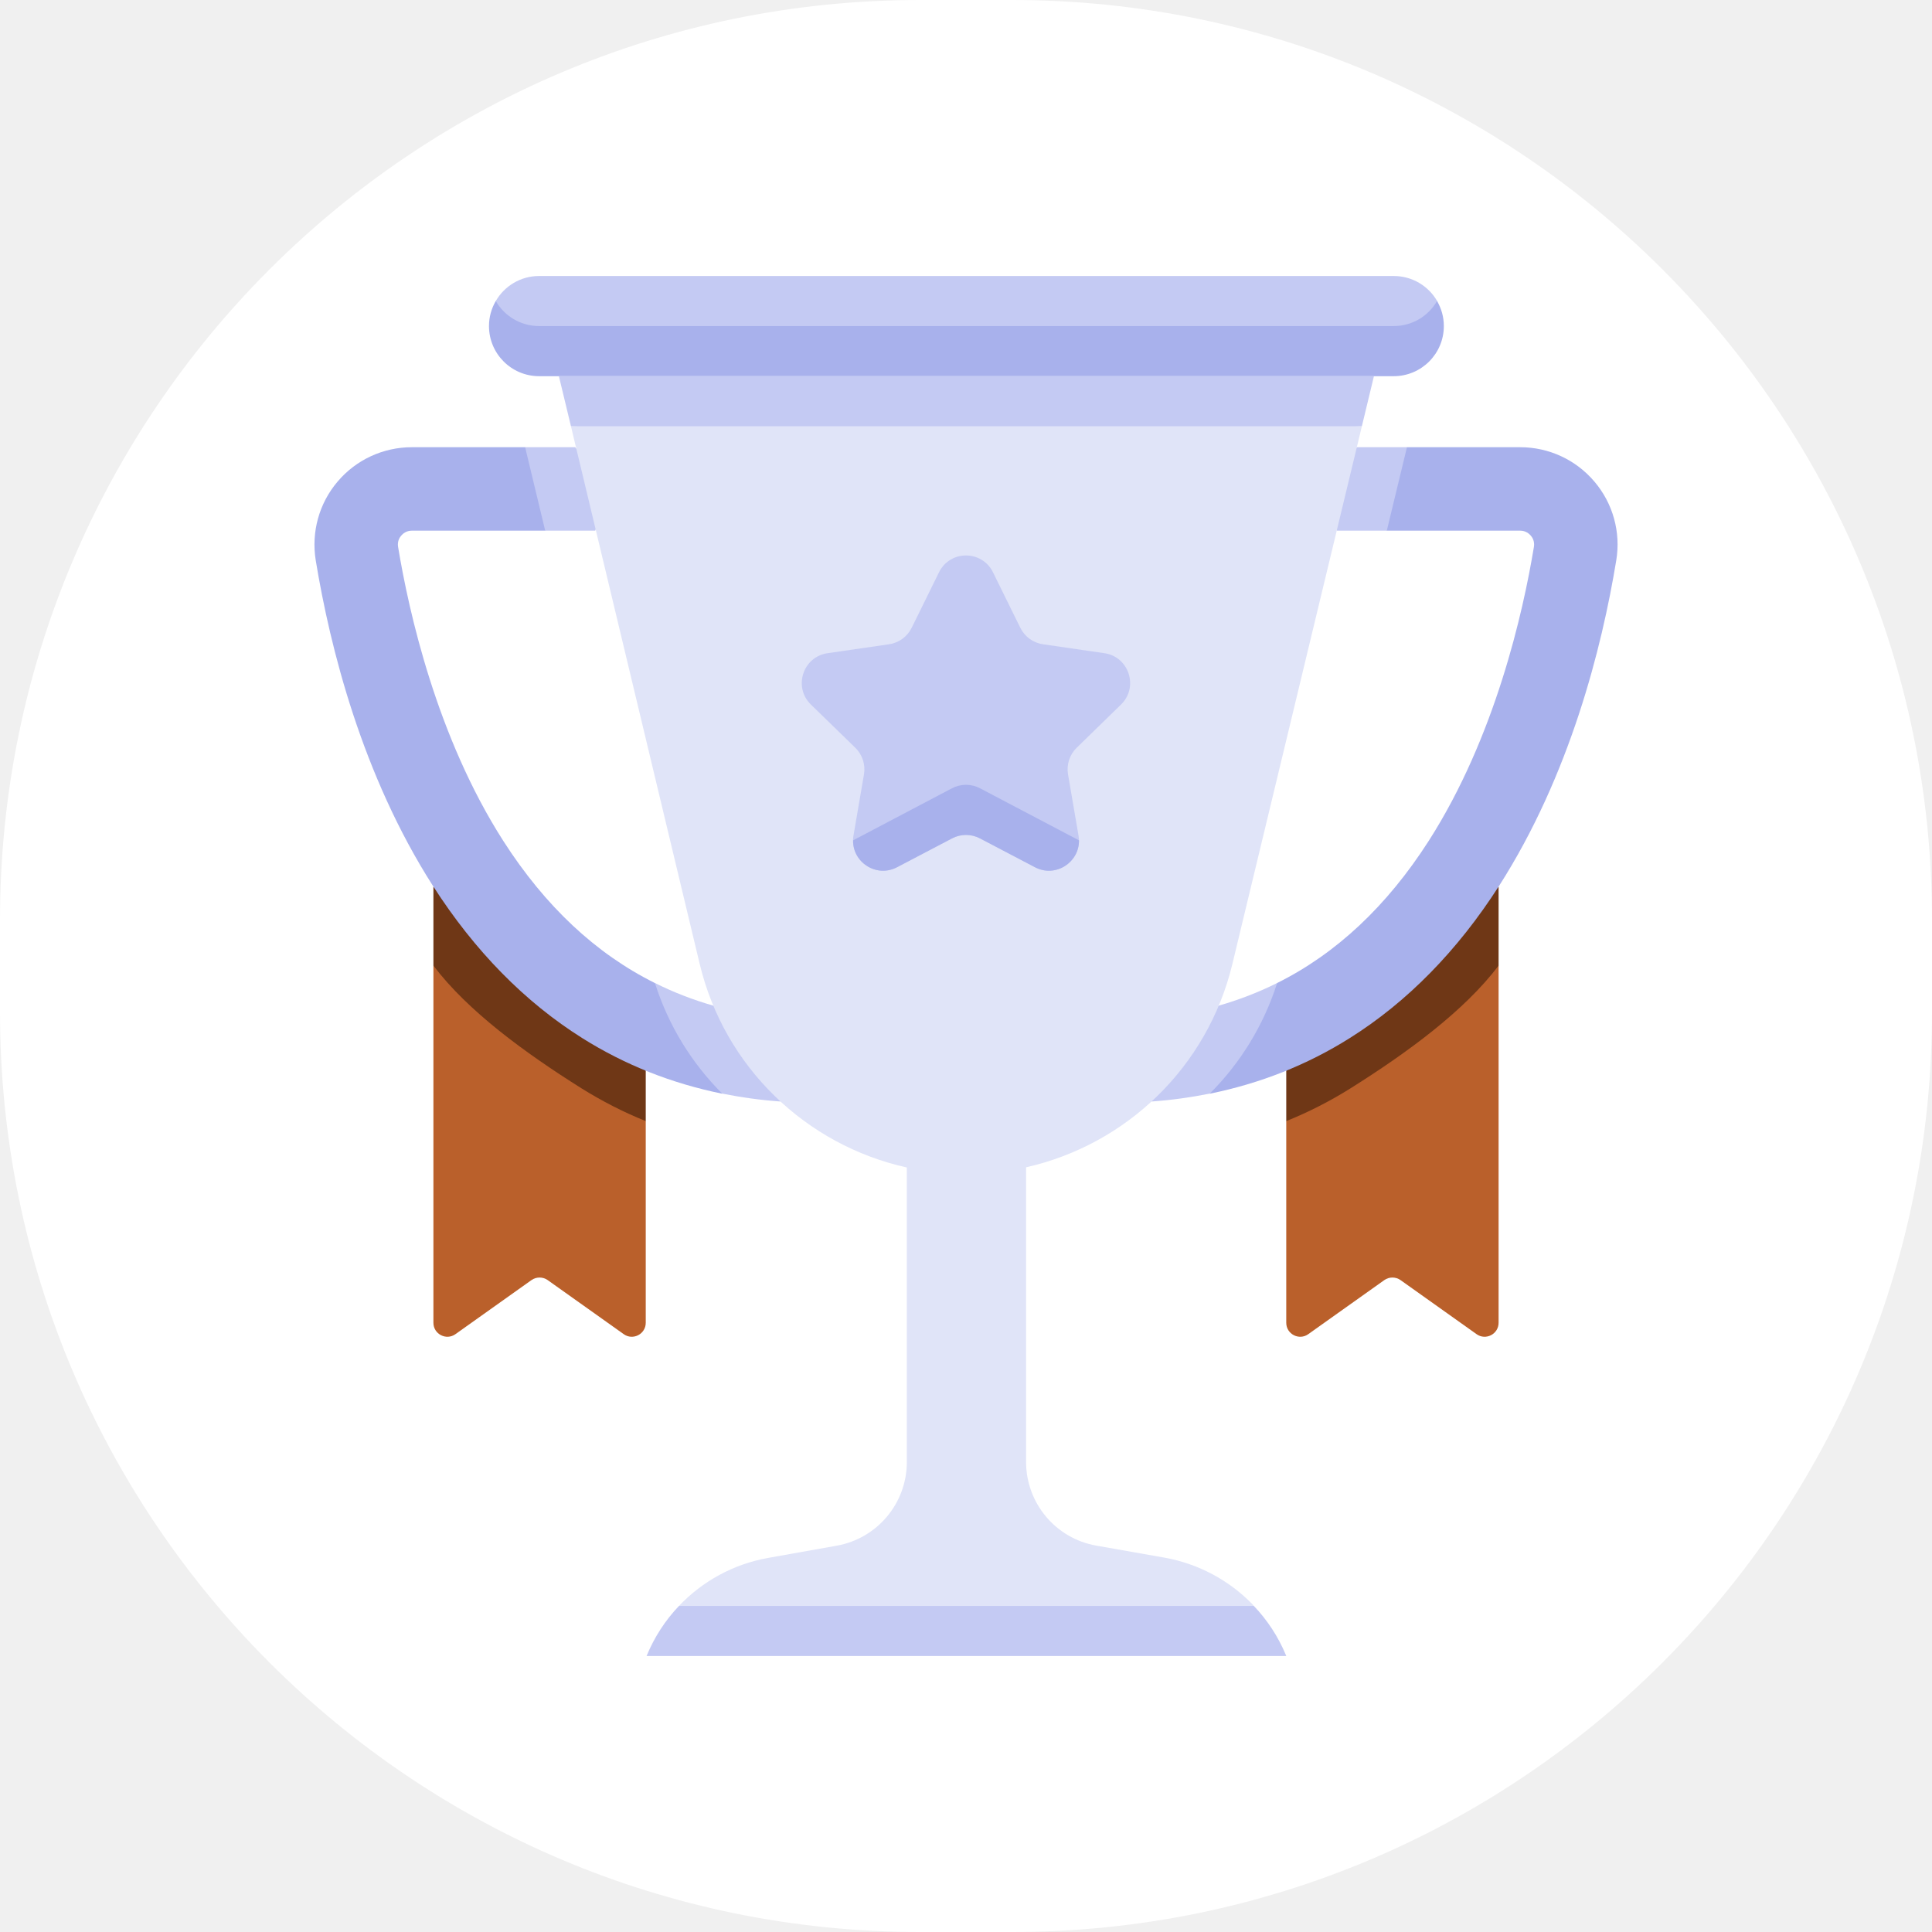
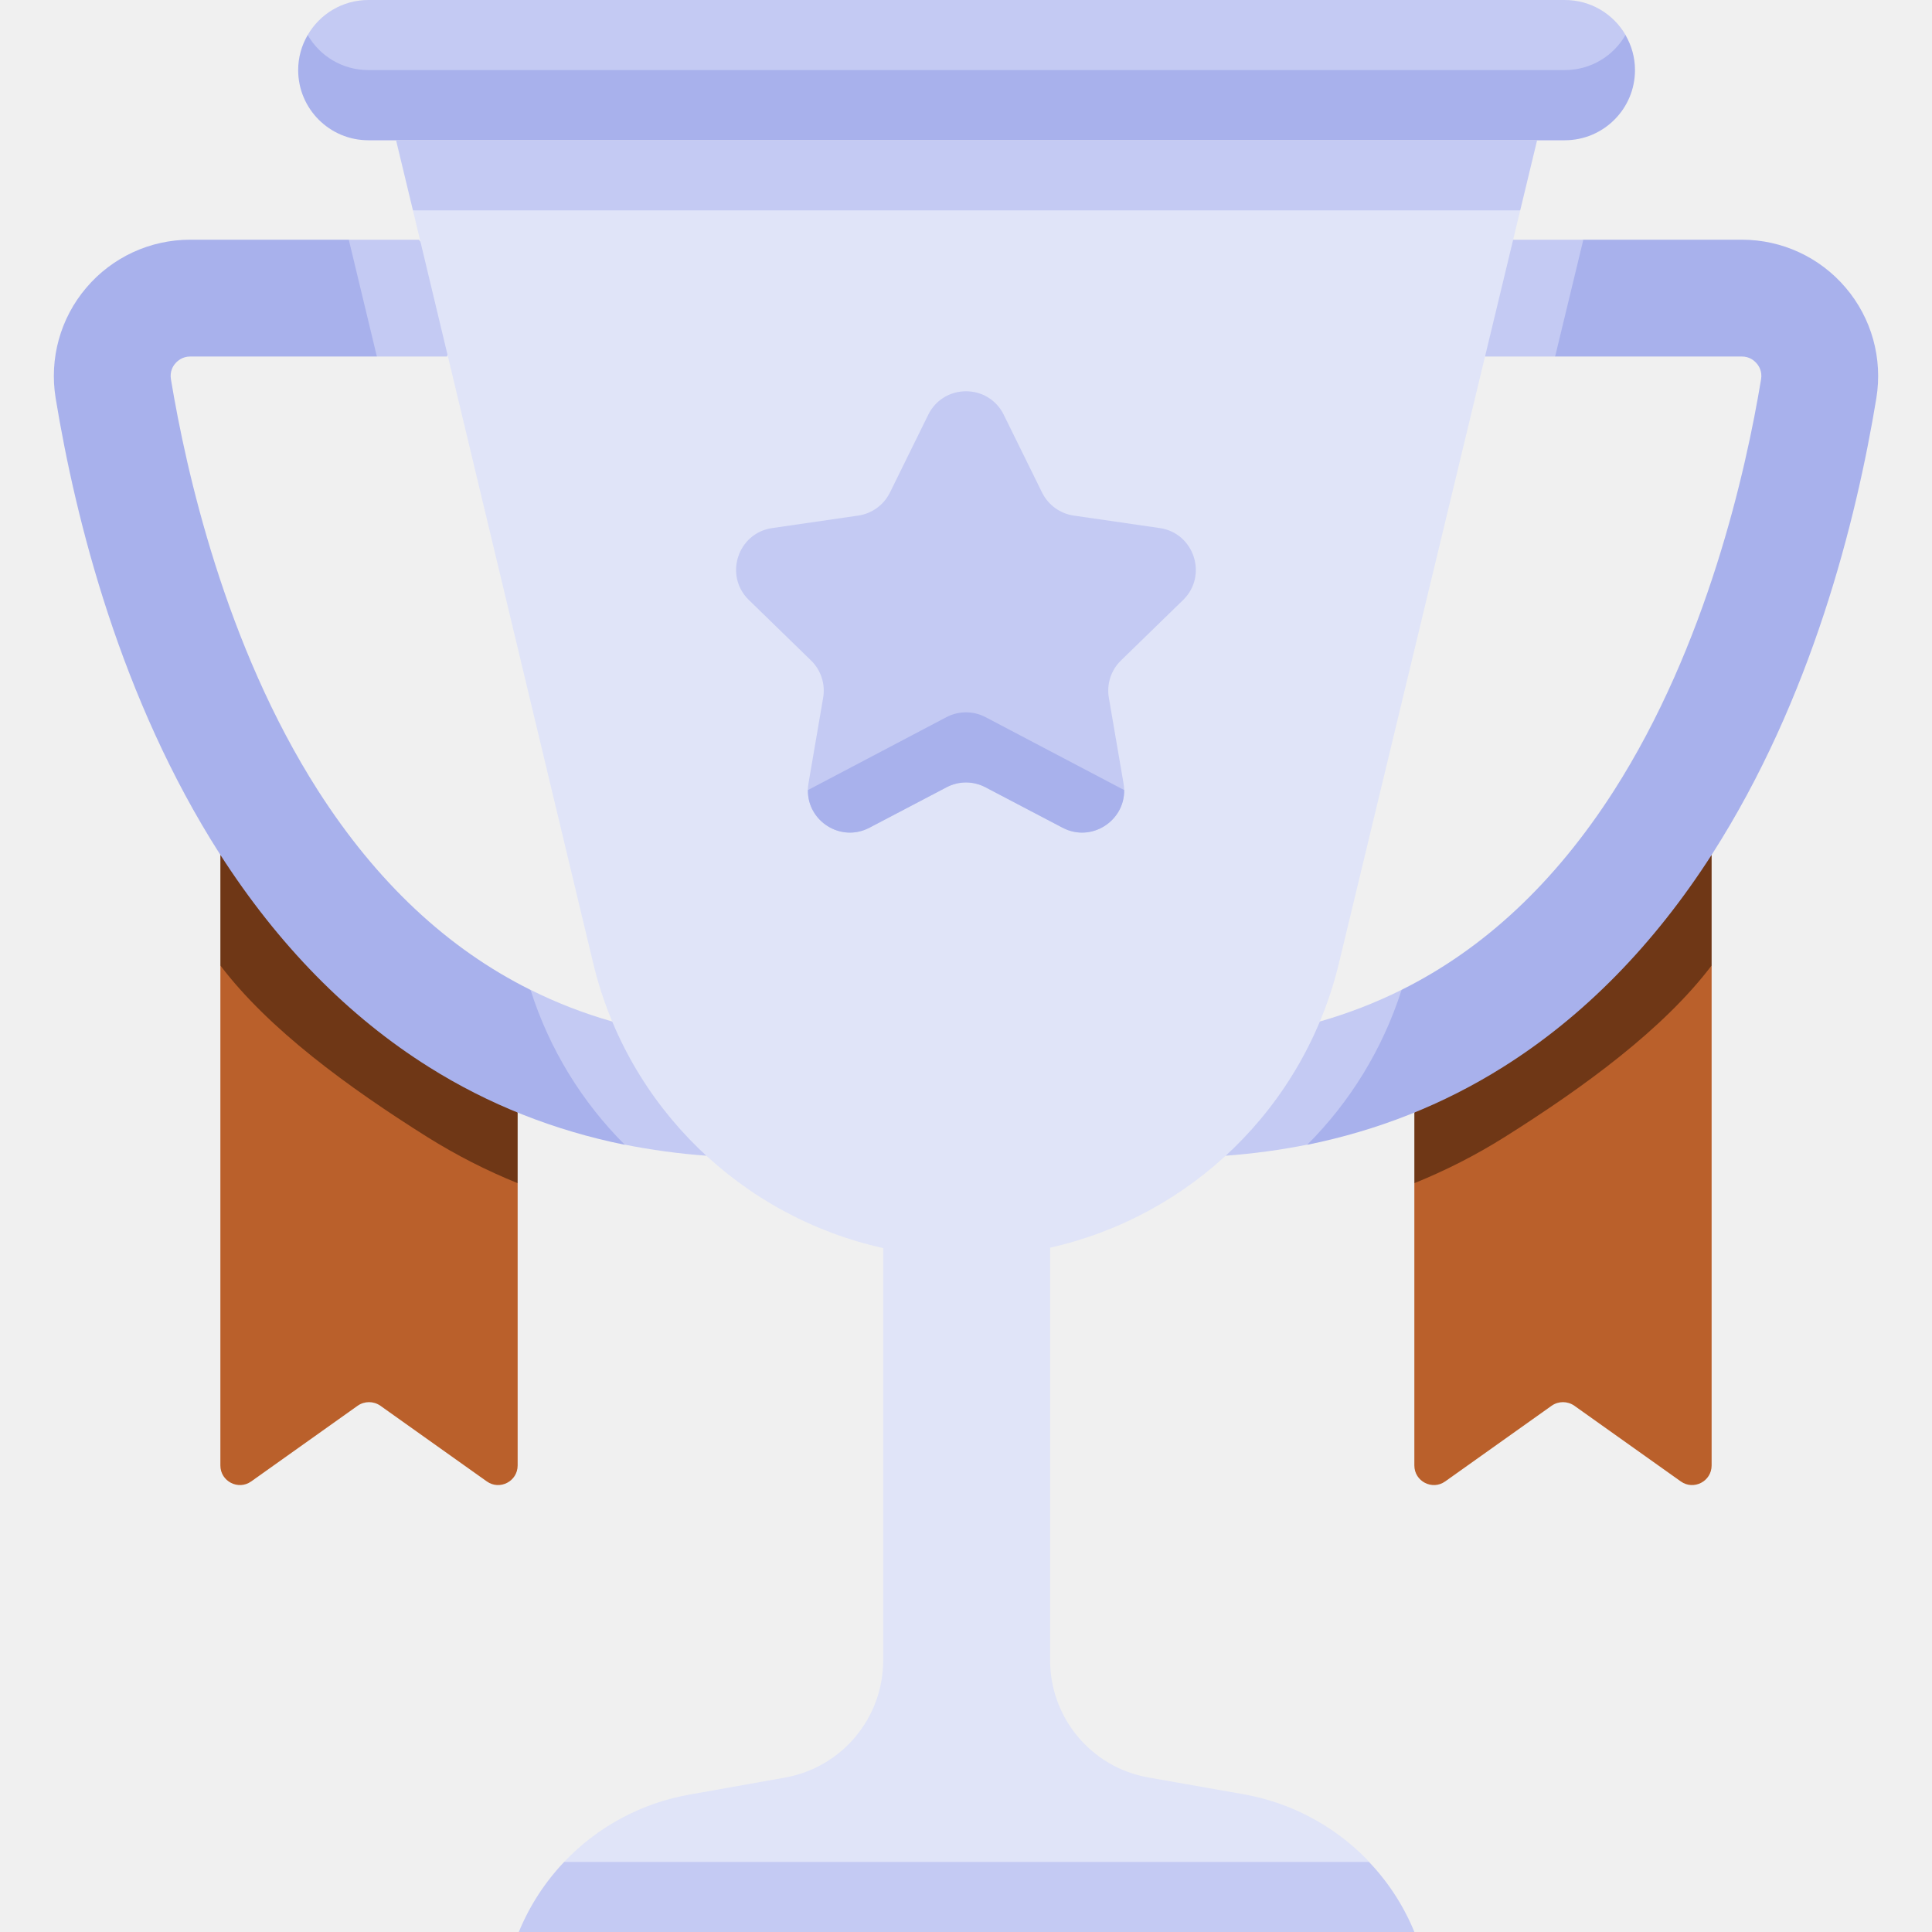
- <svg xmlns="http://www.w3.org/2000/svg" width="21" height="21" viewBox="0 0 21 21" fill="none">
-   <rect width="21" height="21" rx="10" fill="white" />
-   <g clip-path="url(#clip0_843_920)">
-     <path d="M14.234 11.798L13.981 12.186V14.378C13.981 14.501 14.12 14.573 14.22 14.502L15.047 13.914C15.1 13.877 15.17 13.877 15.223 13.914L16.05 14.502C16.15 14.573 16.289 14.501 16.289 14.378V10.496L15.842 10.454C15.391 11.157 14.473 11.7 14.234 11.798Z" fill="#BA602B" />
-     <path d="M13.981 11.637V12.186C14.224 12.088 14.457 11.969 14.679 11.83C15.298 11.441 15.915 10.99 16.289 10.496V9.637L13.981 11.637Z" fill="#6F3716" />
-     <path d="M17.33 5.234C17.129 4.997 16.835 4.861 16.524 4.861H15.293L14.89 5.121L14.802 5.496L15.074 5.768H16.523C16.584 5.768 16.622 5.802 16.639 5.822C16.656 5.841 16.683 5.884 16.673 5.944C16.556 6.652 16.253 8.01 15.529 9.141C15.075 9.849 14.525 10.365 13.882 10.685L13.219 11.309L13.15 11.888C13.697 11.777 14.206 11.576 14.669 11.285C15.294 10.893 15.841 10.336 16.293 9.631C17.064 8.426 17.412 7.041 17.568 6.091C17.619 5.784 17.532 5.471 17.33 5.234Z" fill="#A8B1EC" />
-     <path d="M14.53 5.768H15.074L15.293 4.861H14.748L14.367 5.315L14.53 5.768Z" fill="#C4CAF3" />
-     <path d="M13.247 10.931L12.661 11.37L12.516 11.973C12.733 11.958 12.944 11.928 13.15 11.887C13.48 11.557 13.734 11.149 13.882 10.685C13.679 10.786 13.467 10.868 13.247 10.931Z" fill="#C4CAF3" />
-     <path d="M15.149 3.817H5.86C5.559 3.817 5.342 3.352 5.389 3.272C5.483 3.109 5.659 3 5.86 3H15.149C15.351 3 15.527 3.109 15.621 3.272C15.667 3.352 15.45 3.817 15.149 3.817Z" fill="#C4CAF3" />
-     <path d="M15.149 3.544H5.86C5.658 3.544 5.483 3.435 5.389 3.272C5.342 3.352 5.315 3.445 5.315 3.544C5.315 3.845 5.559 4.089 5.86 4.089H15.149C15.45 4.089 15.694 3.845 15.694 3.544C15.694 3.445 15.667 3.352 15.62 3.272C15.526 3.435 15.351 3.544 15.149 3.544Z" fill="#A8B1EC" />
-     <path d="M6.766 11.798L7.019 12.186V14.378C7.019 14.501 6.88 14.573 6.78 14.502L5.953 13.914C5.9 13.877 5.83 13.877 5.777 13.914L4.95 14.502C4.85 14.573 4.711 14.501 4.711 14.378V10.496L5.158 10.454C5.609 11.157 6.528 11.7 6.766 11.798Z" fill="#BA602B" />
-     <path d="M7.019 11.637V12.186C6.776 12.088 6.544 11.969 6.321 11.83C5.702 11.441 5.085 10.99 4.711 10.496V9.637L7.019 11.637Z" fill="#6F3716" />
-     <path d="M3.67 5.234C3.871 4.997 4.165 4.861 4.477 4.861H5.708L6.11 5.121L6.198 5.496L5.926 5.768H4.477C4.416 5.768 4.378 5.802 4.361 5.822C4.344 5.841 4.317 5.884 4.327 5.944C4.444 6.652 4.747 8.01 5.471 9.141C5.925 9.849 6.475 10.365 7.118 10.685L7.781 11.309L7.85 11.888C7.303 11.777 6.794 11.576 6.331 11.285C5.706 10.893 5.159 10.336 4.707 9.631C3.936 8.426 3.588 7.041 3.432 6.091C3.382 5.784 3.468 5.471 3.67 5.234Z" fill="#A8B1EC" />
-     <path d="M6.47 5.768H5.926L5.708 4.861H6.252L6.633 5.315L6.47 5.768Z" fill="#C4CAF3" />
-     <path d="M7.753 10.931L8.339 11.37L8.484 11.973C8.268 11.958 8.056 11.928 7.85 11.887C7.52 11.557 7.266 11.149 7.119 10.685C7.321 10.786 7.533 10.868 7.753 10.931Z" fill="#C4CAF3" />
-     <path d="M11.915 16.8L12.658 16.931C13.027 16.997 13.359 17.177 13.613 17.437C13.619 17.444 13.625 17.45 13.63 17.456L13.431 17.728H7.572L7.38 17.456C7.635 17.187 7.973 17.001 8.348 16.934L9.095 16.801C9.536 16.722 9.857 16.339 9.857 15.891V12.69C8.763 12.448 7.874 11.601 7.605 10.476L6.206 4.633L10.505 4.361L14.803 4.633L13.395 10.48C13.125 11.6 12.241 12.443 11.153 12.688V15.89C11.153 16.338 11.474 16.722 11.915 16.8Z" fill="#E0E4F8" />
-     <path d="M14.803 4.633L14.934 4.089H6.075L6.206 4.633H14.803Z" fill="#C4CAF3" />
-     <path d="M13.629 17.456H7.38C7.232 17.611 7.112 17.795 7.028 18H13.981L13.976 17.987C13.892 17.787 13.774 17.608 13.629 17.456Z" fill="#C4CAF3" />
-     <path d="M10.793 6.22L11.091 6.825C11.139 6.921 11.231 6.988 11.337 7.003L12.005 7.1C12.272 7.139 12.379 7.469 12.185 7.658L11.703 8.128C11.626 8.203 11.591 8.311 11.609 8.417L11.723 9.082C11.768 9.349 11.488 9.552 11.249 9.426L10.652 9.113C10.557 9.062 10.443 9.062 10.348 9.113L9.751 9.426C9.511 9.552 9.231 9.349 9.277 9.082L9.391 8.417C9.409 8.311 9.374 8.203 9.297 8.128L8.814 7.658C8.62 7.469 8.727 7.139 8.995 7.1L9.663 7.003C9.769 6.988 9.861 6.921 9.909 6.825L10.207 6.22C10.327 5.977 10.673 5.977 10.793 6.22Z" fill="#C4CAF3" />
-     <path d="M10.652 8.568C10.557 8.518 10.443 8.518 10.348 8.568L9.273 9.134C9.268 9.374 9.527 9.544 9.751 9.426L10.348 9.113C10.443 9.063 10.557 9.063 10.652 9.113L11.249 9.426C11.473 9.544 11.732 9.374 11.728 9.134L10.652 8.568Z" fill="#A8B1EC" />
+ <svg xmlns="http://www.w3.org/2000/svg" width="15" height="15" viewBox="0 0 15 15" fill="none">
+   <g clip-path="url(#clip0_1486_1986)">
+     <path d="M11.234 8.798L10.981 9.186V11.378C10.981 11.501 11.12 11.573 11.22 11.502L12.047 10.914C12.1 10.877 12.17 10.877 12.223 10.914L13.05 11.502C13.15 11.573 13.289 11.501 13.289 11.378V7.496L12.842 7.454C12.391 8.157 11.473 8.7 11.234 8.798Z" fill="#BA602B" />
+     <path d="M10.981 8.637V9.186C11.224 9.088 11.457 8.969 11.679 8.83C12.298 8.441 12.915 7.99 13.289 7.496V6.637L10.981 8.637Z" fill="#6F3716" />
+     <path d="M14.33 2.234C14.129 1.997 13.835 1.861 13.524 1.861H12.293L11.89 2.121L11.802 2.496L12.074 2.768H13.524C13.585 2.768 13.622 2.802 13.639 2.822C13.656 2.841 13.683 2.884 13.673 2.944C13.556 3.652 13.253 5.01 12.529 6.141C12.075 6.849 11.525 7.365 10.882 7.685L10.219 8.309L10.15 8.888C10.697 8.777 11.206 8.576 11.669 8.285C12.294 7.893 12.841 7.336 13.293 6.631C14.065 5.426 14.412 4.041 14.568 3.091C14.618 2.784 14.532 2.471 14.33 2.234Z" fill="#A8B1EC" />
+     <path d="M11.53 2.768H12.074L12.293 1.861H11.748L11.367 2.315L11.53 2.768Z" fill="#C4CAF3" />
+     <path d="M10.247 7.931L9.661 8.37L9.516 8.973C9.733 8.957 9.944 8.928 10.15 8.887C10.48 8.557 10.734 8.148 10.882 7.685C10.679 7.786 10.467 7.868 10.247 7.931Z" fill="#C4CAF3" />
+     <path d="M12.149 0.817H2.86C2.559 0.817 2.342 0.352 2.389 0.272C2.483 0.109 2.659 0 2.86 0H12.149C12.351 0 12.527 0.109 12.621 0.272C12.667 0.352 12.45 0.817 12.149 0.817Z" fill="#C4CAF3" />
+     <path d="M12.149 0.544H2.86C2.658 0.544 2.483 0.435 2.389 0.272C2.342 0.352 2.315 0.445 2.315 0.544C2.315 0.845 2.559 1.089 2.86 1.089H12.149C12.45 1.089 12.694 0.845 12.694 0.544C12.694 0.445 12.667 0.352 12.62 0.272C12.526 0.435 12.351 0.544 12.149 0.544Z" fill="#A8B1EC" />
+     <path d="M3.766 8.798L4.019 9.186V11.378C4.019 11.501 3.88 11.573 3.78 11.502L2.953 10.914C2.9 10.877 2.83 10.877 2.777 10.914L1.95 11.502C1.85 11.573 1.711 11.501 1.711 11.378V7.496L2.158 7.454C2.609 8.157 3.528 8.7 3.766 8.798Z" fill="#BA602B" />
+     <path d="M4.019 8.637V9.186C3.776 9.088 3.544 8.969 3.321 8.83C2.702 8.441 2.085 7.99 1.711 7.496V6.637L4.019 8.637Z" fill="#6F3716" />
+     <path d="M0.67 2.234C0.871 1.997 1.165 1.861 1.477 1.861H2.708L3.11 2.121L3.198 2.496L2.926 2.768H1.477C1.416 2.768 1.378 2.802 1.361 2.822C1.344 2.841 1.317 2.884 1.327 2.944C1.444 3.652 1.747 5.01 2.471 6.141C2.925 6.849 3.475 7.365 4.118 7.685L4.781 8.309L4.85 8.888C4.303 8.777 3.794 8.576 3.331 8.285C2.706 7.893 2.159 7.336 1.707 6.631C0.936 5.426 0.588 4.041 0.432 3.091C0.382 2.784 0.468 2.471 0.67 2.234Z" fill="#A8B1EC" />
+     <path d="M3.47 2.768H2.926L2.708 1.861H3.252L3.633 2.315L3.47 2.768Z" fill="#C4CAF3" />
+     <path d="M4.753 7.931L5.339 8.37L5.484 8.973C5.268 8.957 5.056 8.928 4.85 8.887C4.52 8.557 4.266 8.148 4.119 7.685C4.321 7.786 4.533 7.868 4.753 7.931Z" fill="#C4CAF3" />
+     <path d="M8.915 13.8L9.658 13.931C10.027 13.997 10.359 14.177 10.613 14.437C10.619 14.443 10.625 14.45 10.63 14.456L10.431 14.728H4.572L4.38 14.456C4.635 14.187 4.973 14.001 5.348 13.934L6.095 13.801C6.536 13.722 6.857 13.339 6.857 12.891V9.69C5.763 9.448 4.874 8.601 4.605 7.476L3.206 1.633L7.505 1.361L11.803 1.633L10.395 7.48C10.125 8.6 9.241 9.443 8.153 9.687V12.89C8.153 13.338 8.474 13.722 8.915 13.8Z" fill="#E0E4F8" />
+     <path d="M11.803 1.633L11.934 1.089H3.075L3.206 1.633H11.803Z" fill="#C4CAF3" />
+     <path d="M10.629 14.456H4.38C4.232 14.612 4.112 14.795 4.028 15H10.981L10.976 14.987C10.892 14.787 10.774 14.608 10.629 14.456Z" fill="#C4CAF3" />
+     <path d="M7.793 3.22L8.091 3.825C8.139 3.921 8.231 3.988 8.337 4.003L9.005 4.1C9.272 4.139 9.379 4.469 9.186 4.658L8.703 5.128C8.626 5.203 8.591 5.311 8.609 5.417L8.723 6.082C8.769 6.349 8.488 6.552 8.249 6.426L7.652 6.113C7.557 6.063 7.443 6.063 7.348 6.113L6.751 6.426C6.511 6.552 6.231 6.349 6.277 6.082L6.391 5.417C6.409 5.311 6.374 5.203 6.297 5.128L5.814 4.658C5.62 4.469 5.727 4.139 5.995 4.1L6.663 4.003C6.769 3.988 6.861 3.921 6.909 3.825L7.207 3.22C7.327 2.977 7.673 2.977 7.793 3.22Z" fill="#C4CAF3" />
+     <path d="M7.652 5.568C7.557 5.518 7.443 5.518 7.348 5.568L6.273 6.134C6.268 6.374 6.527 6.544 6.751 6.426L7.348 6.113C7.443 6.062 7.557 6.062 7.652 6.113L8.249 6.426C8.473 6.544 8.732 6.374 8.728 6.134L7.652 5.568Z" fill="#A8B1EC" />
  </g>
  <defs>
-     <clipPath id="clip0_843_920">
-       <rect width="15" height="15" fill="white" transform="translate(3 3)" />
+     <clipPath id="clip0_1486_1986">
+       <rect width="15" height="15" fill="white" />
    </clipPath>
  </defs>
</svg>
